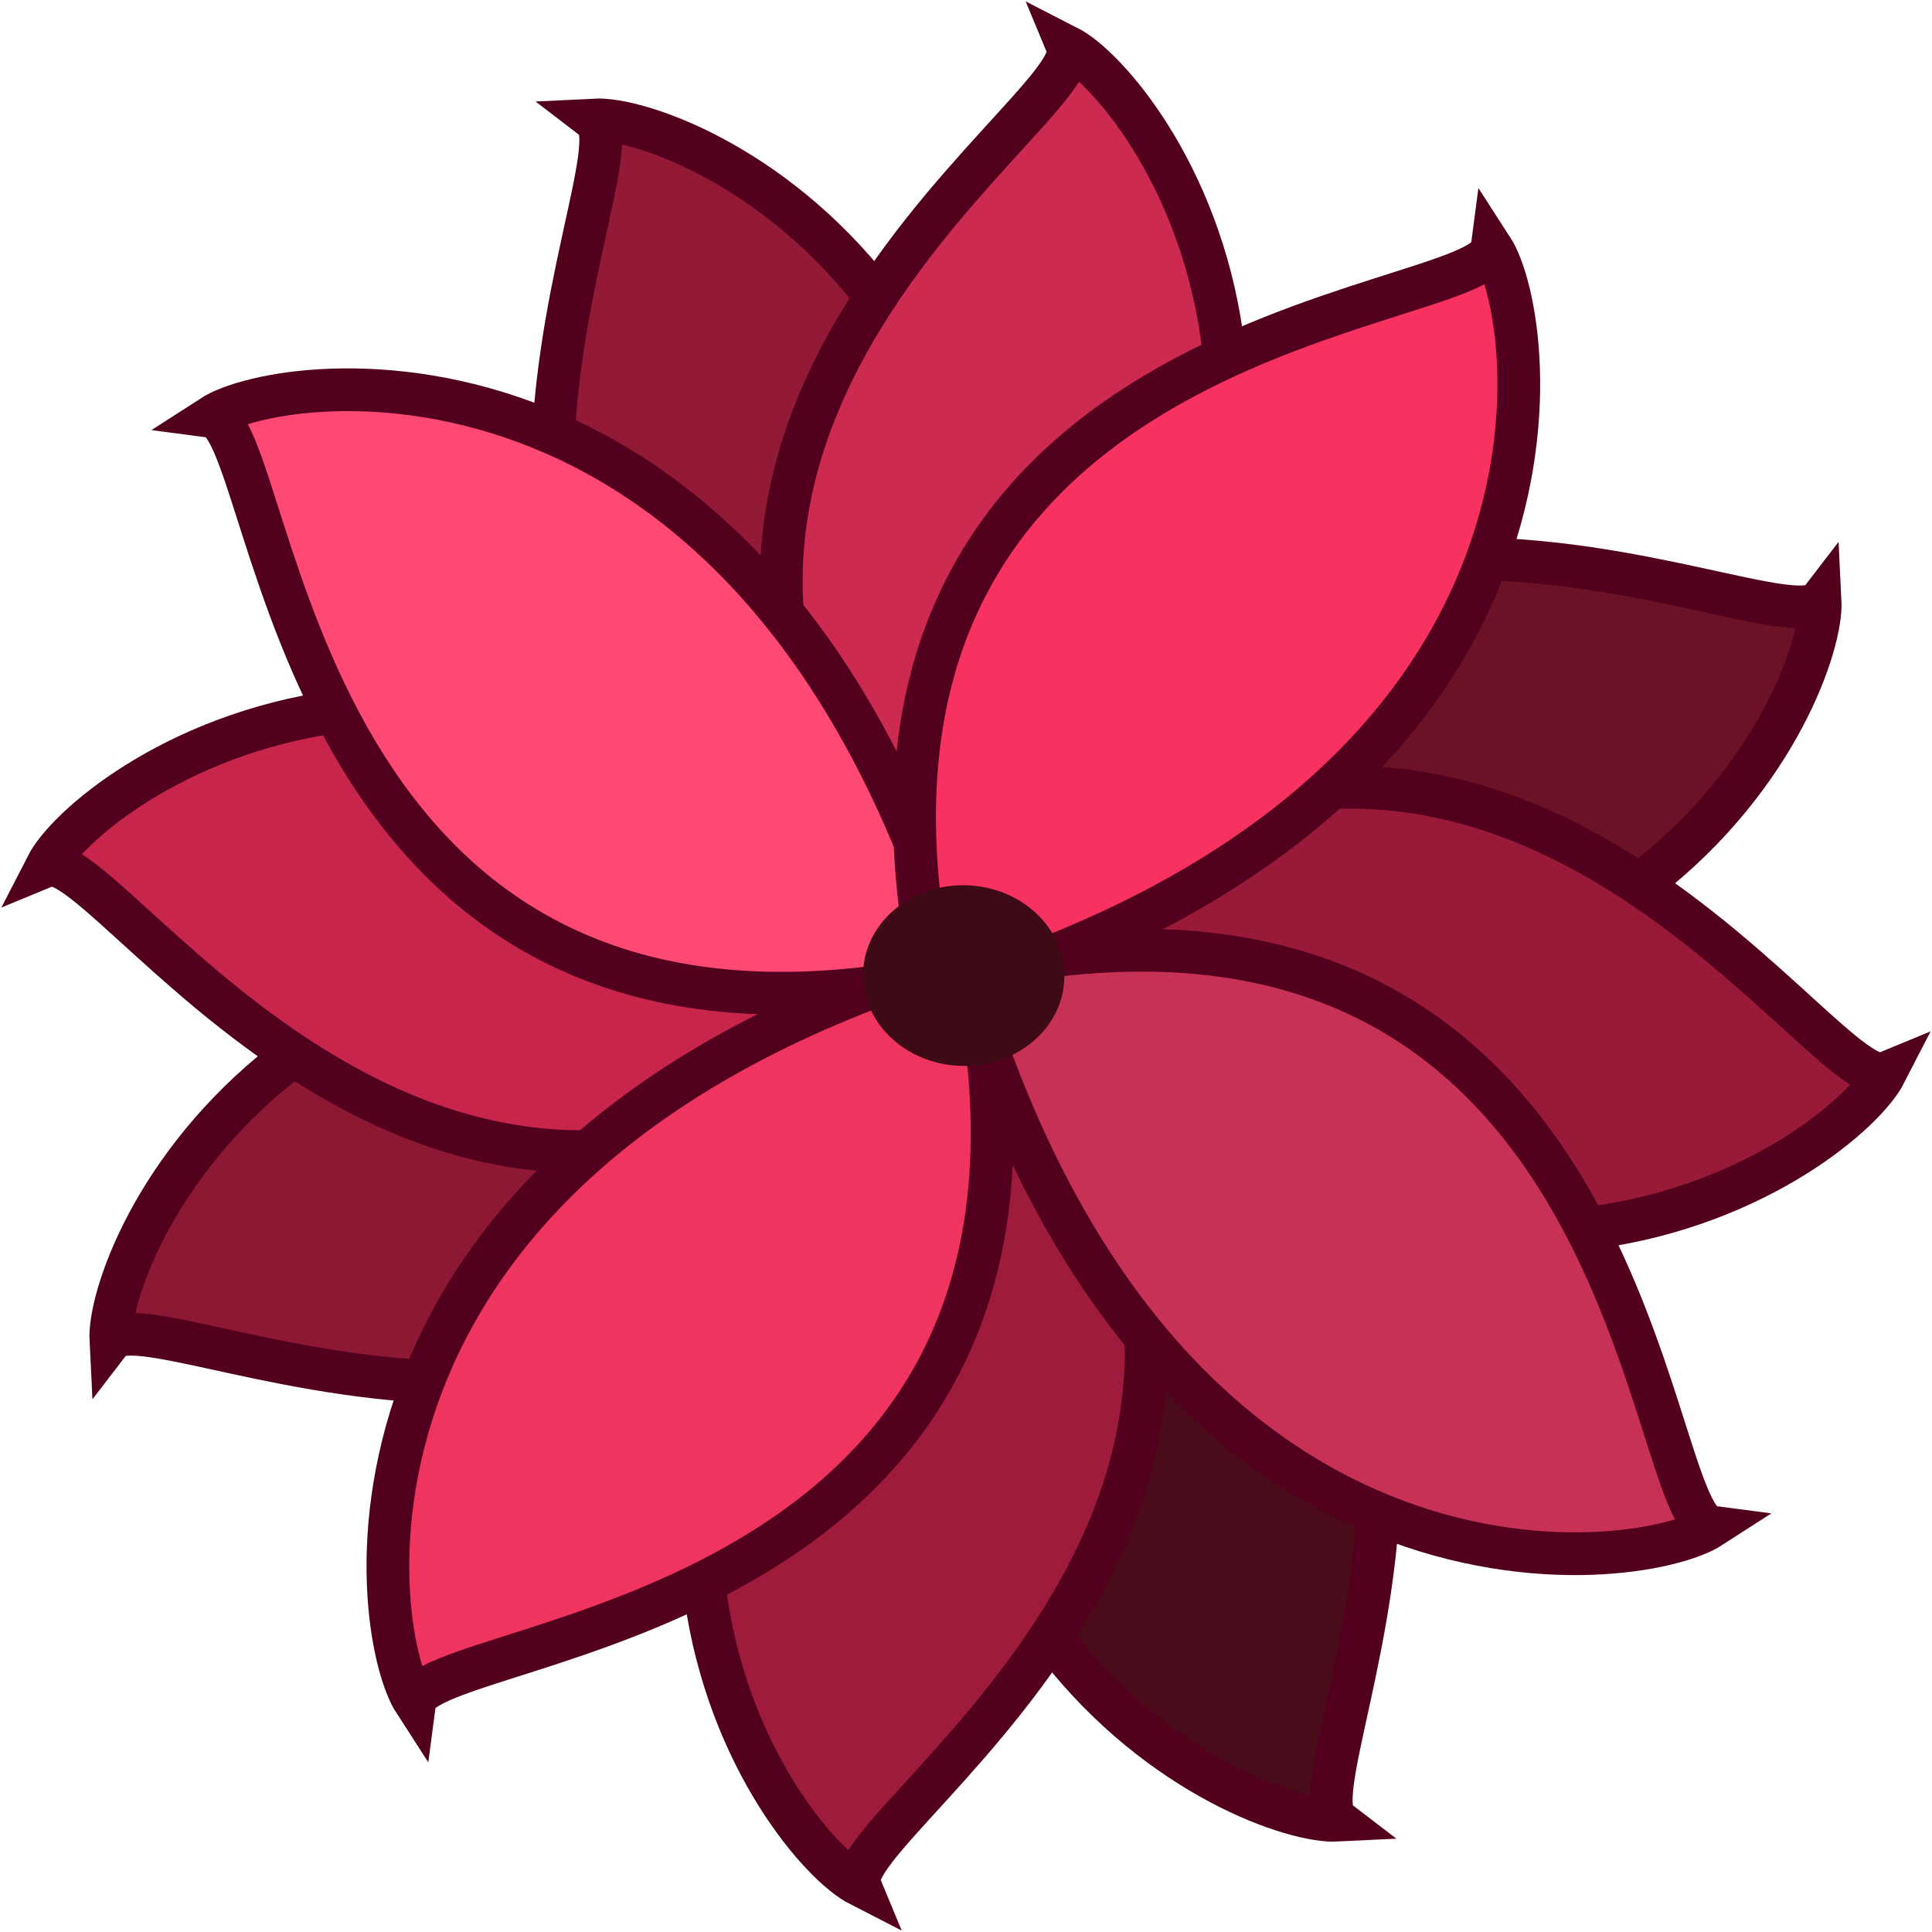
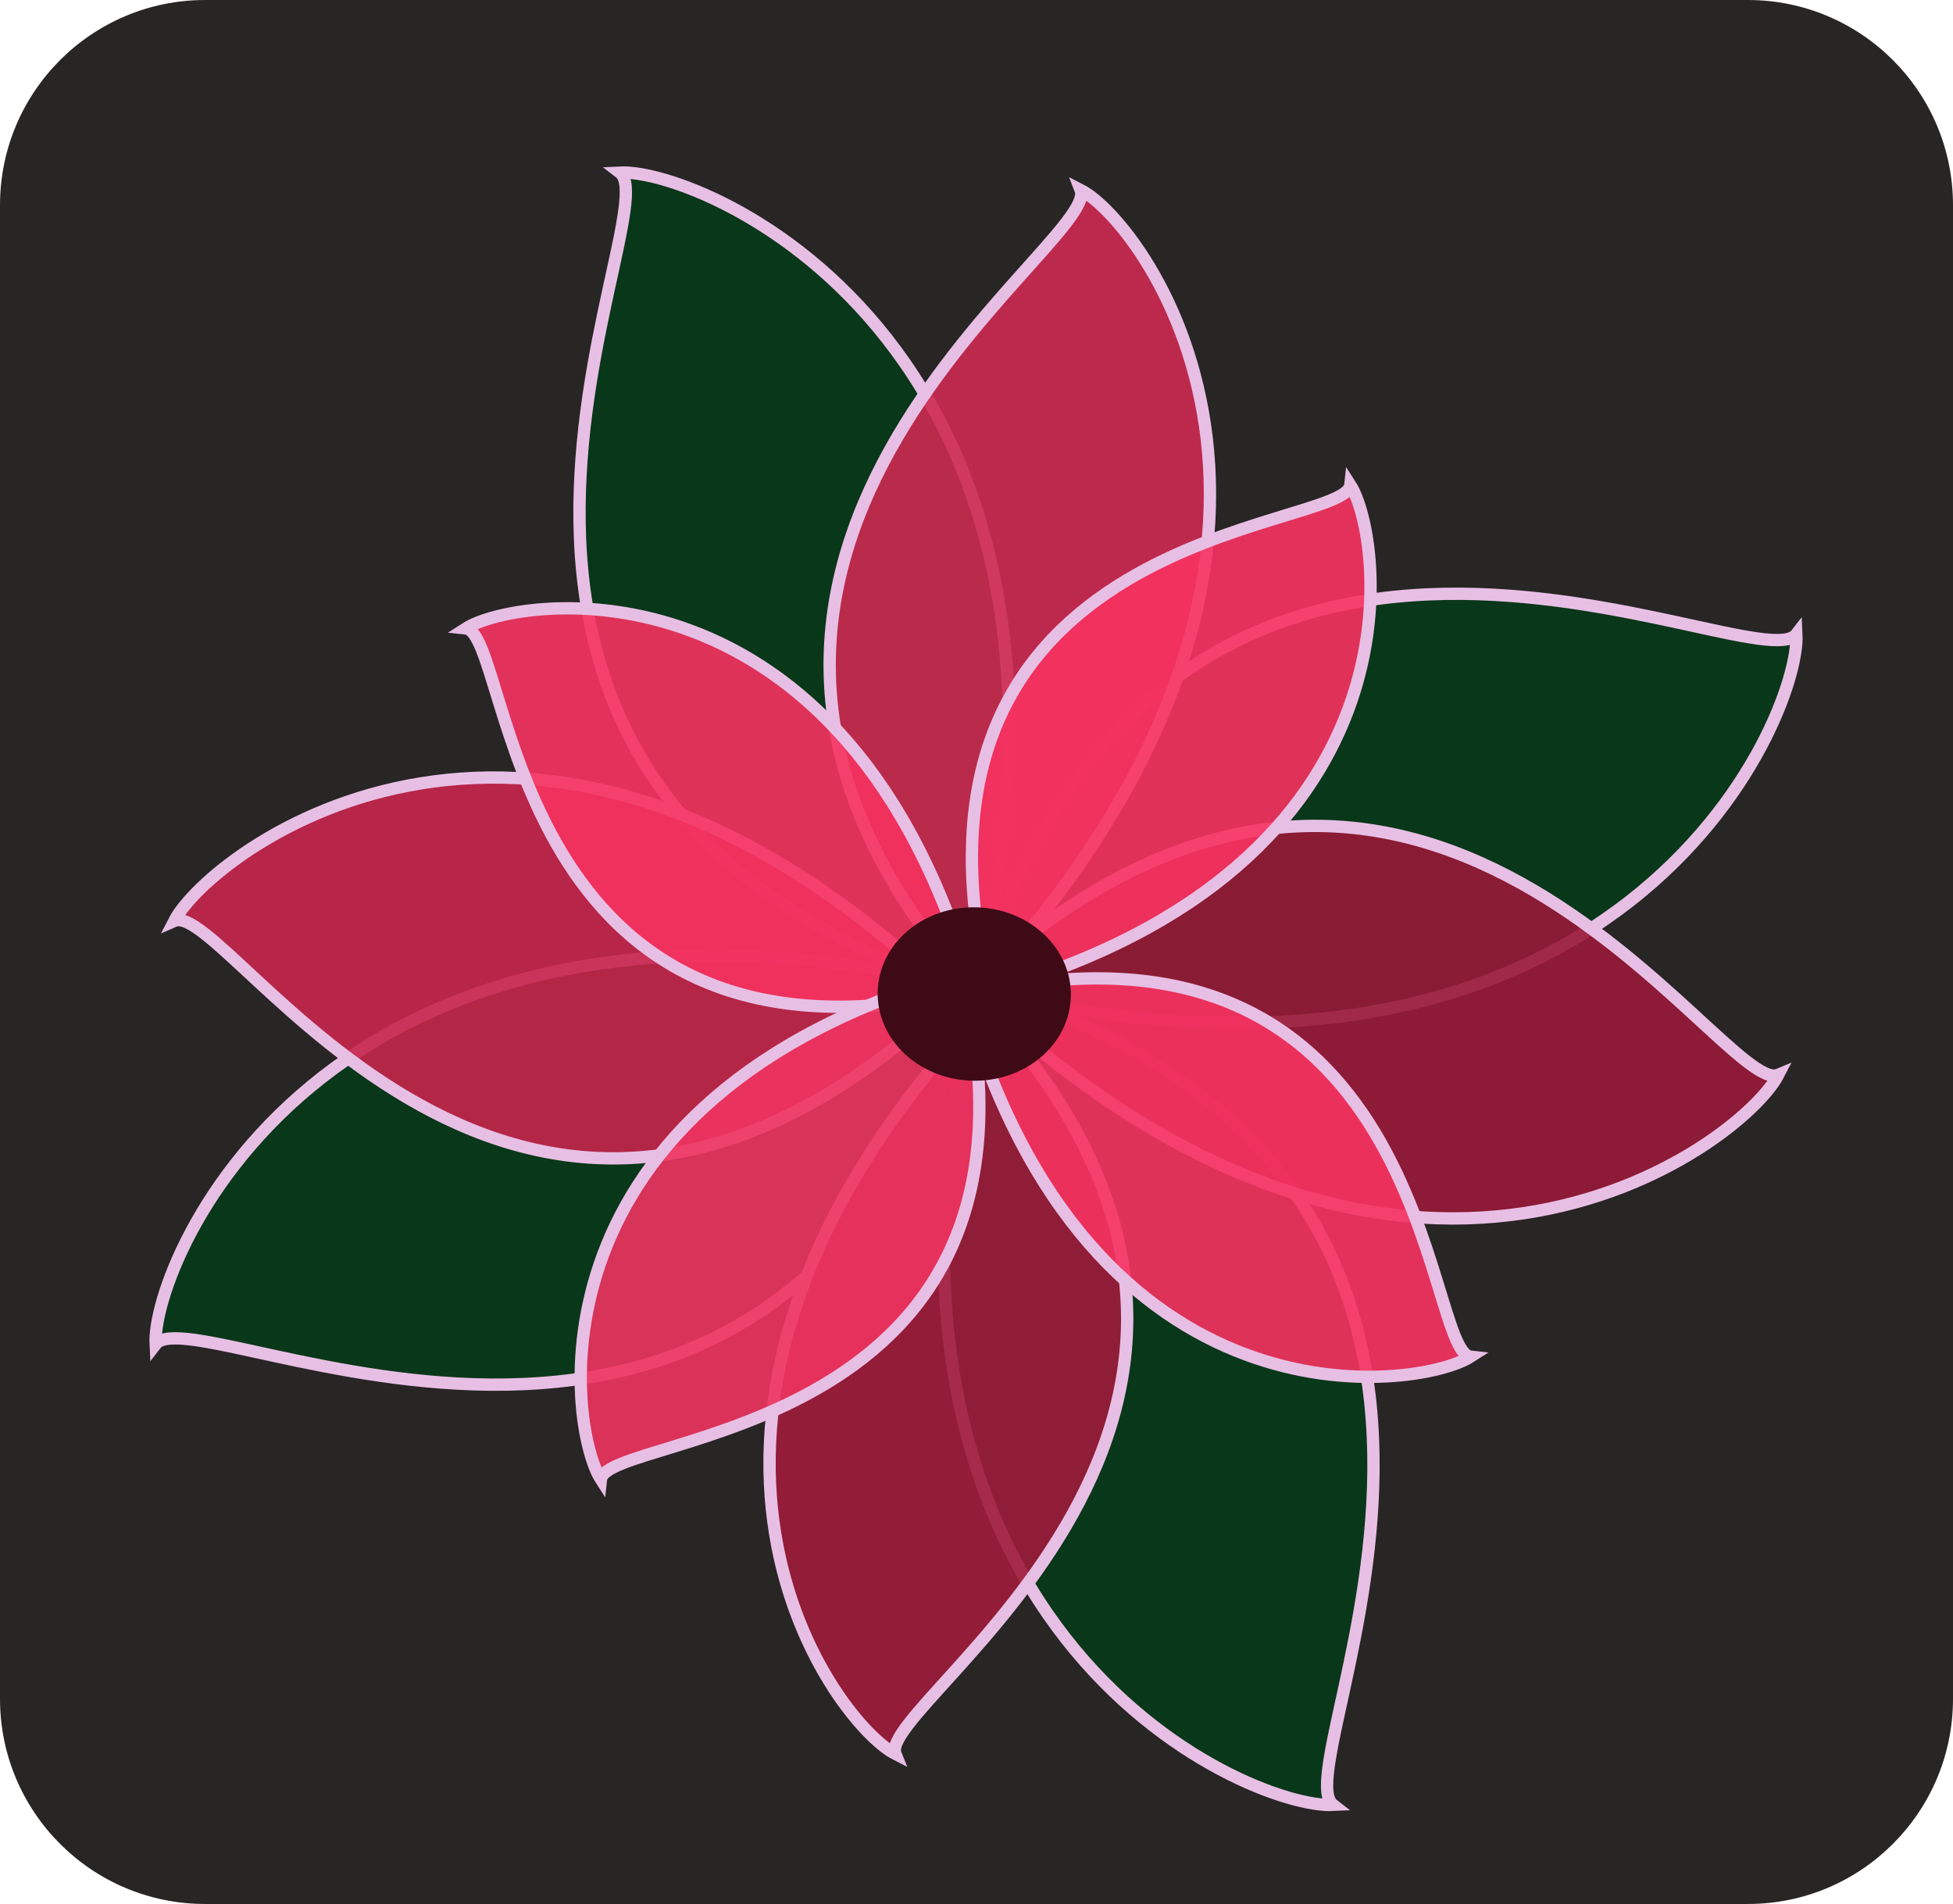
- <svg xmlns="http://www.w3.org/2000/svg" width="226" height="226" viewBox="0 0 226 226" fill="none">
-   <path d="M112.783 113.589C137.057 36.318 207.958 76.692 212.917 70.269C213.437 80.507 191.624 132.361 112.783 113.589Z" fill="#6B1227" stroke="#53001E" stroke-width="5" />
-   <path d="M113.099 113.483C88.825 190.754 17.923 150.38 12.965 156.802C12.445 146.565 34.258 94.71 113.099 113.483Z" fill="#8C1834" stroke="#53001E" stroke-width="5" />
-   <path d="M112.917 114.04C35.551 89.795 75.975 18.98 69.544 14.028C79.794 13.508 131.712 35.295 112.917 114.04Z" fill="#931A37" stroke="#53001E" stroke-width="5" />
-   <path d="M113.08 112.917C190.446 137.162 150.022 207.977 156.452 212.929C146.203 213.448 94.284 191.662 113.08 112.917Z" fill="#4A0B1B" stroke="#53001E" stroke-width="5" />
-   <path d="M112.124 113.039C171.829 58.242 213.02 128.614 220.529 125.528C215.854 134.654 171.005 168.668 112.124 113.039Z" fill="#981938" stroke="#53001E" stroke-width="5" />
-   <path d="M112.366 113.741C57.502 54.108 127.961 12.968 124.871 5.468C134.008 10.137 168.064 54.932 112.366 113.741Z" fill="#CD2A51" stroke="#53001E" stroke-width="5" />
-   <path d="M113.876 113.769C54.171 168.566 12.98 98.193 5.471 101.279C10.146 92.153 54.995 58.139 113.876 113.769Z" fill="#C7254C" stroke="#53001E" stroke-width="5" />
-   <path d="M113.097 112.259C167.961 171.892 97.502 213.032 100.592 220.532C91.455 215.863 57.399 171.068 113.097 112.259Z" fill="#9F1B3B" stroke="#53001E" stroke-width="5" />
-   <path d="M112.39 113.688C33.251 131.327 32.809 49.812 24.761 48.734C33.377 43.166 89.246 36.106 112.39 113.688Z" fill="#FF4975" stroke="#53001E" stroke-width="5" />
-   <path d="M112.535 113.656C191.673 96.017 192.116 177.532 200.164 178.609C191.548 184.178 135.679 191.237 112.535 113.656Z" fill="#C63155" stroke="#53001E" stroke-width="5" />
-   <path d="M109.486 116.556C91.826 37.514 173.44 37.072 174.519 29.034C180.094 37.64 187.162 93.441 109.486 116.556Z" fill="#F73261" stroke="#53001E" stroke-width="5" />
-   <path d="M113.554 111.595C131.215 190.637 49.6 191.079 48.521 199.117C42.946 190.511 35.878 134.71 113.554 111.595Z" fill="#EF3460" stroke="#53001E" stroke-width="5" />
-   <ellipse cx="11.774" cy="10.567" rx="11.774" ry="10.567" transform="matrix(0.99964 0.0268316 -0.0268973 0.999638 101.243 103.242)" fill="#3D0A16" />
+ <svg xmlns="http://www.w3.org/2000/svg" width="238" height="232" viewBox="0 0 238 232" fill="none">
+   <path d="M0 25C0 11.193 11.193 0 25 0H213C226.807 0 238 11.193 238 25V207C238 220.807 226.807 232 213 232H25C11.193 232 0 220.807 0 207V25Z" fill="#282525" />
+   <path d="M118.783 120.589C143.057 43.317 213.958 83.692 218.917 77.269C219.437 87.507 197.624 139.361 118.783 120.589Z" fill="#093719" stroke="#E8BFE4" stroke-width="1.5" />
+   <path d="M119.099 120.483C94.825 197.754 23.923 157.38 18.965 163.802C18.445 153.565 40.258 101.71 119.099 120.483Z" fill="#093719" stroke="#E8BFE4" stroke-width="1.5" />
+   <path d="M118.917 121.04C41.551 96.795 81.975 25.98 75.544 21.028C85.794 20.508 137.712 42.295 118.917 121.04Z" fill="#093719" stroke="#E8BFE4" stroke-width="1.5" />
+   <path d="M119.08 119.917C196.446 144.162 156.022 214.977 162.452 219.929C152.203 220.448 100.284 198.662 119.08 119.917Z" fill="#093719" stroke="#E8BFE4" stroke-width="1.5" />
+   <path d="M117.975 120.274C172.877 69.361 209.837 133.864 216.71 130.966C212.371 139.405 171.19 171.066 117.975 120.274Z" fill="#981938" fill-opacity="0.9" stroke="#E8BFE4" stroke-width="1.5" />
+   <path d="M118.843 121.004C71.466 68.202 134.288 29.857 131.689 23.148C139.668 27.197 168.945 66.987 118.843 121.004Z" fill="#CD2A51" fill-opacity="0.9" stroke="#E8BFE4" stroke-width="1.5" />
+   <path d="M116.062 121.567C62.727 171.738 27.883 109.317 21.243 112.213C25.506 103.948 65.442 72.672 116.062 121.567Z" fill="#C7254C" fill-opacity="0.9" stroke="#E8BFE4" stroke-width="1.5" />
+   <path d="M120.116 122.684C165.539 172.449 106.589 207.443 109.126 213.725C101.534 209.858 73.379 172.432 120.116 122.684Z" fill="#9F1B3B" fill-opacity="0.9" stroke="#E8BFE4" stroke-width="1.5" />
+   <path d="M118.57 120.584C61.562 134.15 62.526 77.202 56.774 76.575C63.038 72.549 103.199 66.74 118.57 120.584Z" fill="#F63261" fill-opacity="0.9" stroke="#E8BFE4" stroke-width="1.5" />
+   <path d="M117.412 121.304C174.42 107.737 173.455 164.686 179.208 165.312C172.943 169.338 132.782 175.148 117.412 121.304Z" fill="#F63261" fill-opacity="0.9" stroke="#E8BFE4" stroke-width="1.5" />
+   <path d="M120.541 120.814C106.932 63.851 163.934 64.845 164.558 59.098C168.591 65.359 174.427 105.486 120.541 120.814Z" fill="#F73261" fill-opacity="0.9" stroke="#E8BFE4" stroke-width="1.5" />
+   <path d="M117.25 118.553C130.859 175.516 73.858 174.522 73.234 180.269C69.201 174.008 63.365 133.881 117.25 118.553Z" fill="#EF3460" fill-opacity="0.9" stroke="#E8BFE4" stroke-width="1.5" />
+   <ellipse cx="11.774" cy="10.567" rx="11.774" ry="10.567" transform="matrix(0.99964 0.0268316 -0.0268973 0.999638 107.243 110.242)" fill="#3D0A16" />
</svg>
